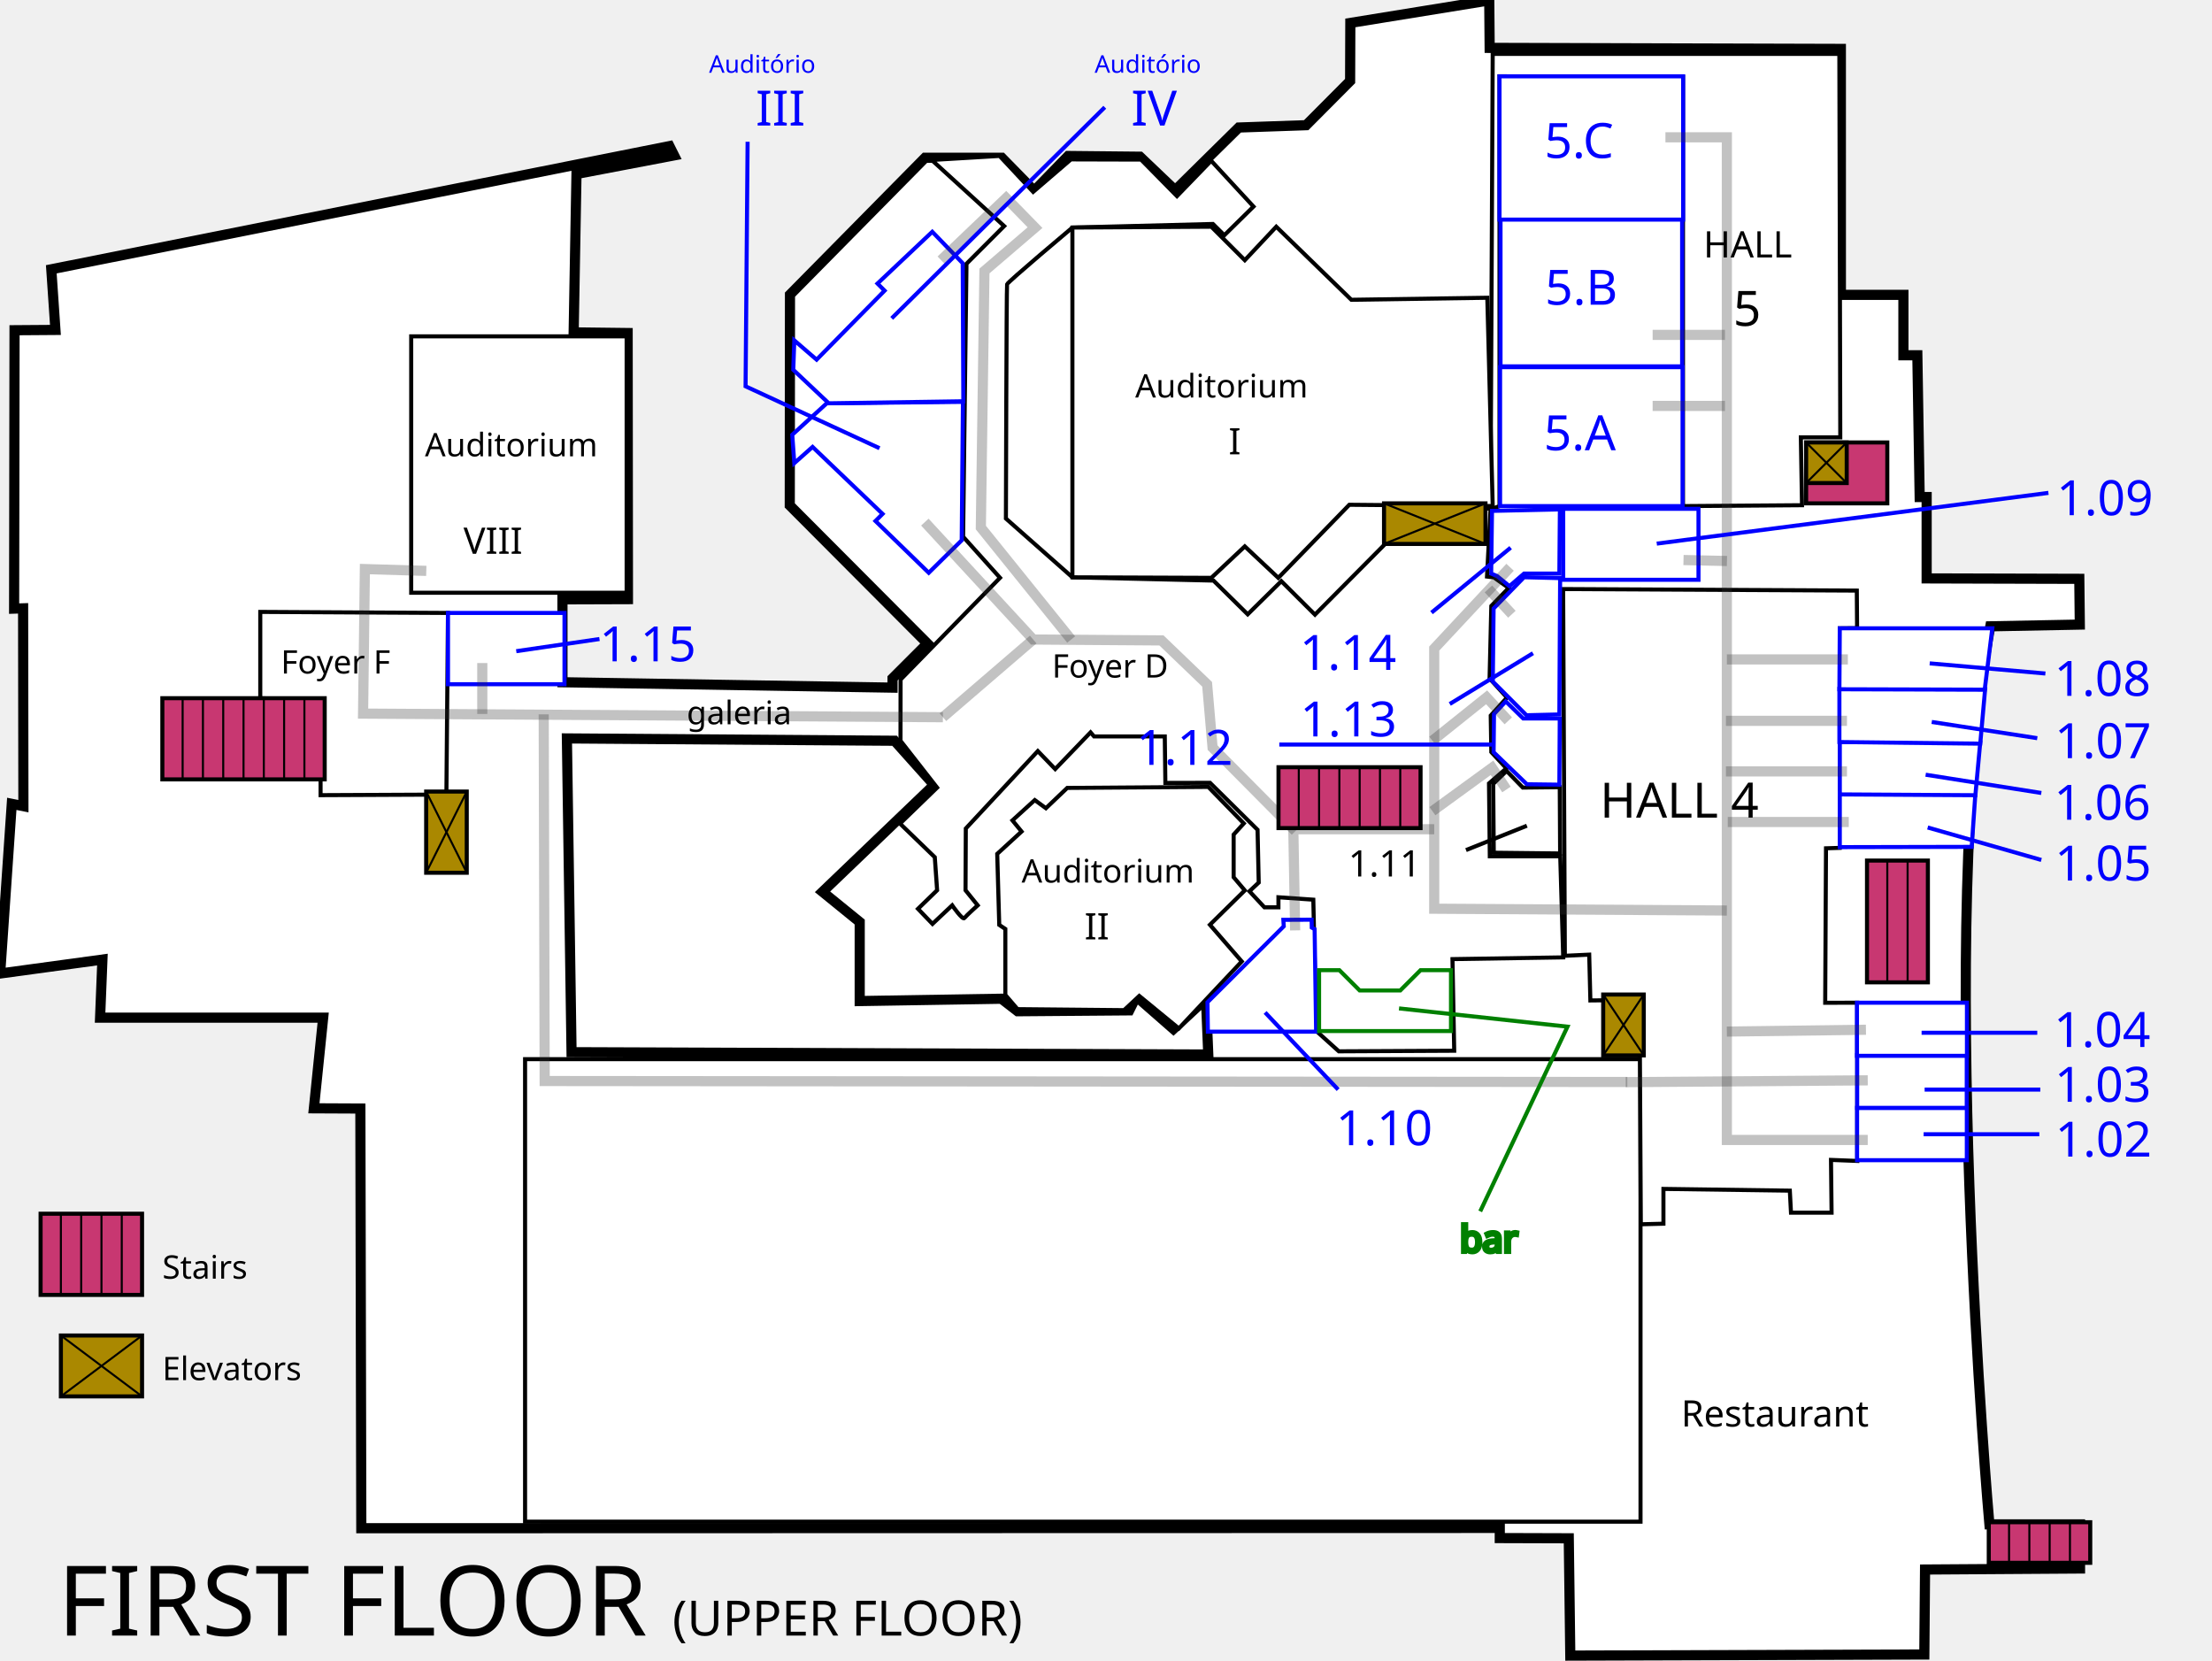
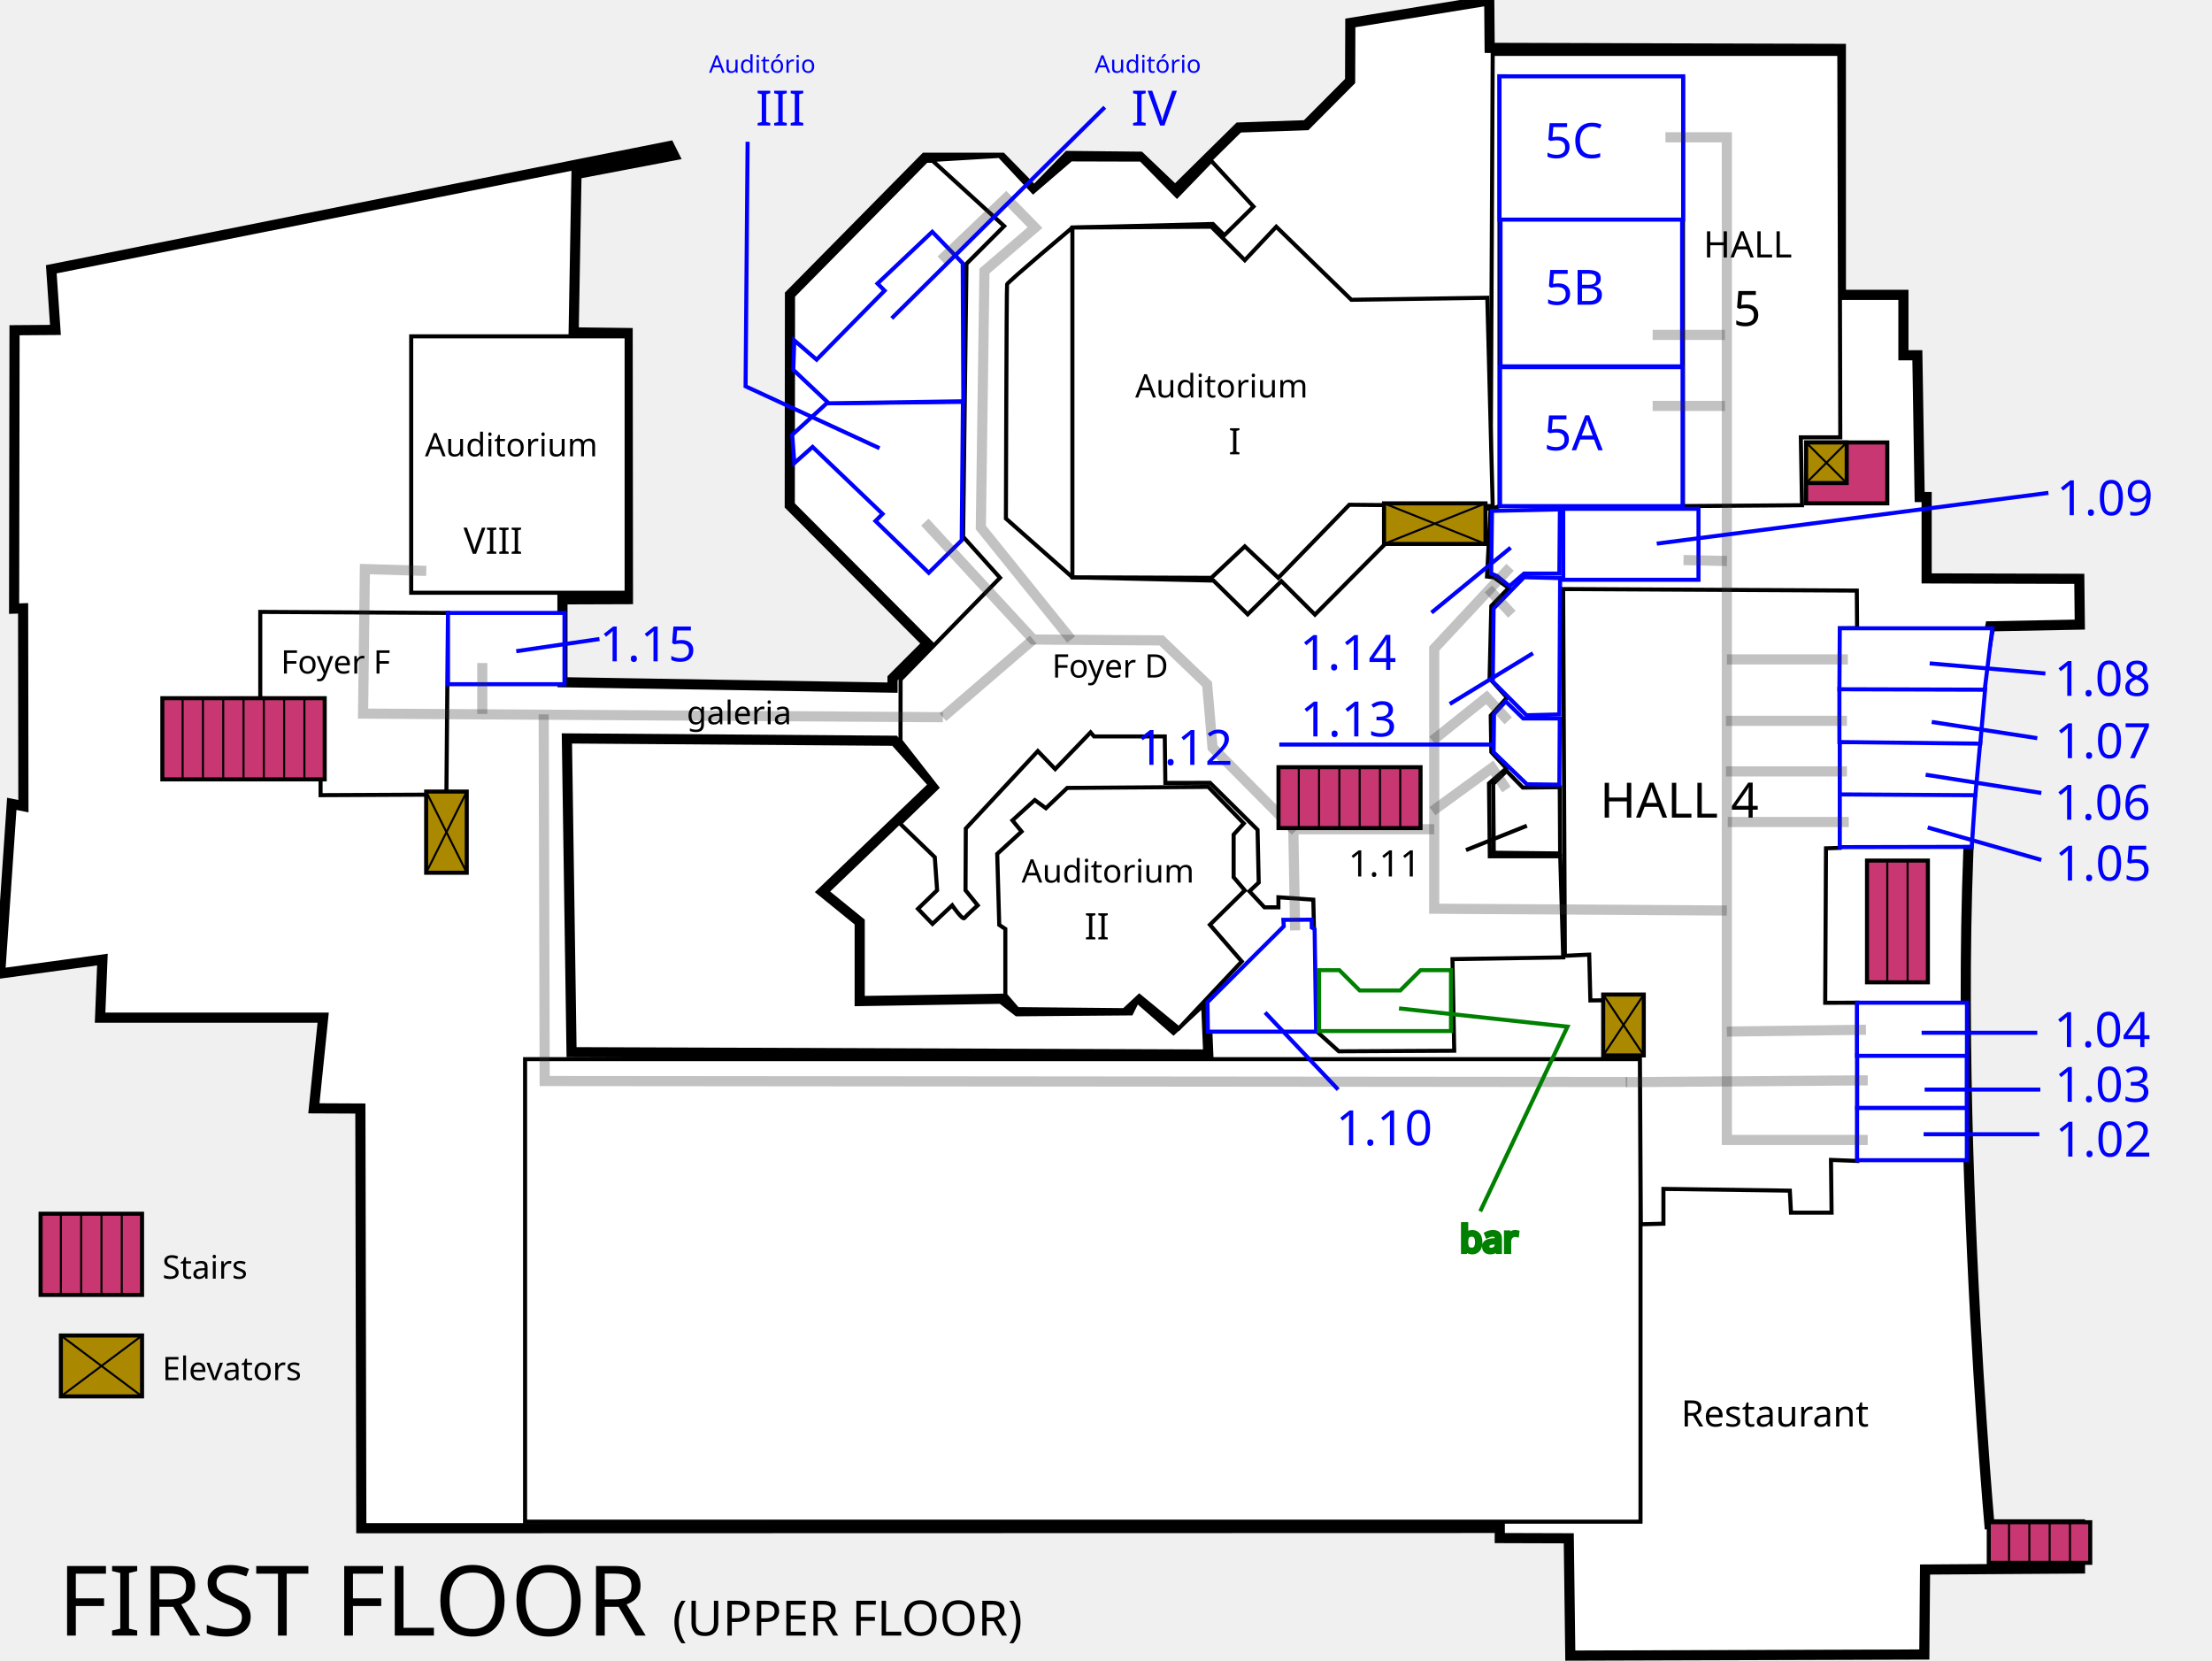
<svg xmlns="http://www.w3.org/2000/svg" viewBox="0 0 1090 818">
  <style>
    rect, path { fill:white; stroke:#000000; stroke-width: 2px;}
    text { font-size: 16px; font-family: sans-serif;}
    text.w3c, text.bigger { font-size: 2em; }
    text.w3c { fill: blue; }
    .bar { stroke:#008000; stroke-width: 2px; fill: none }
    text.bar { fill: #008000; font-size: 1.5em; }
    .w3c-line, rect.w3c, path.w3c { stroke:blue; stroke-width: 2px;}
    .w3c-line { fill: none; }
    #walkpaths path { fill: none; stroke: rgba(50, 50, 50, 0.3); stroke-width: 5px }
    #building path { stroke-width: 5px; }
  </style>
  <g transform="translate(-130.603,-133.16)" id="building">
    <path id="building" d="m 308.641,886.111 561.002,-0.145 0,5 34,0.105 0.75,57.796 174.453,-0.54 0.355,-41.869 76.368,-0.5 0,-21.757 -44.66,0 c 0,0 -26.489,-298.522 0.434,-442.456 l 44.12,-0.85 -0.25,-22.547 -75.223,-0.21 0,-40.079 -3.435,0 -1.145,-69.852 -6.871,0 0,-29.773 -30.813,0 -0.01,-121.184 -173.06,-0.5 -0.201,-23.391 -68.457,11.096 -0.105,28.628 -21.652,21.757 -33.208,1.145 -31.354,30.918 -17.346,-16.532 -35.394,-0.355 -16.717,17.177 -15.991,-16.322 -37.789,0 -66.562,67.457 -0.105,103.851 67.812,68.022 -17.177,17.177 0,4.58 -162.649,-2.66 0,-40.842 32.271,-0.107 -0.145,-131.107 -26.607,-0.318 1.395,-78.037 48.095,-9.161 -2.29,-4.58 -304.601,60.691 2.04,29.878 -20.152,0.145 -0.21,137.164 4.435,-0.145 0.145,97.48 -5.726,-1.145 -5.726,83.594 50.385,-6.871 -1.145,28.628 109.931,0 -4.58,44.66 22.902,0.105 z" />
    <path id="inoutside" d="m 571.413,498.126 -161.461,-1.145 2.29,154.591 313.762,1.145 -1.145,-27.483 -16.032,14.887 -18.322,-16.032 -3.435,6.871 -55.012,0.438 -7.969,-6.164 -69.852,1.145 0,-38.934 -18.322,-14.887 54.966,-52.675 z" />
  </g>
  <g transform="translate(-130.603,-133.16)" id="rooms">
    <rect id="hall2galeria" y="655.007" x="389.34" height="227.878" width="549.656" />
    <path id="hall4" d="m 900.865,423.391 0.849,180.686 12,-0.571 0.571,22.571 24.254,-0.243 0.604,110.529 11.143,-0.286 0,-17.143 62.286,0.857 0.572,10.857 20,0 -0.286,-26 12.951,0.502 0,-77.958 -15.808,0.028 0.393,-76.107 6.797,-0.21 0,-108.182 8.524,-0.072 -0.137,-18.507 z" />
    <path id="hall5" d="m 866.16,159.724 -1.096,224.398 4.449,-1.605 0,-211.757 90.414,0.25 0,211.507 58.645,-0.441 -0.571,-33.429 19.429,0 -0.459,-188.924 z" />
    <path id="foyerd" d="m 623.381,417.838 -49,50.143 -0.048,30.143 18.048,23.095 -18.286,17.714 17.143,16.571 1.143,16.286 -9.429,9.143 7.143,7.429 9.714,-9.143 c 0,0 5.143,7.429 6,6.286 0.857,-1.143 6.571,-6.286 6.571,-6.286 l -6,-7.429 0.143,-30.429 L 642,503.219 650.571,512.077 668,494 l 1.714,2 34.857,0 0.286,22.905 22,-0.048 23.429,23.143 0.571,26 -4.571,4.286 7.381,7.905 6.905,0 0,-4.952 17.19,1.19 1.428,64.665 11.143,10.049 56.857,-0.286 -0.857,-45.143 54.571,-0.857 -1.473,-49.812 -34.702,0 -0.397,-35.903 8.571,-7.429 -7.429,-8 -0.286,-18 8,-8.857 -8.571,-9.429 0.857,-35.714 8.571,-8.857 -7.318,-5.221 -3.376,-0.405 1.757,-33.47 -51.111,-0.475 -0.524,17.571 L 778.571,436 762,419.505 l -16.571,16.333 -16.857,-16.619 -69.523,-1.626 -32.763,-28.945 c 0,0 0.286,-114.286 0.571,-115.429 0.286,-1.143 32.191,-27.942 32.191,-27.942 l 69.237,-1.773 5.619,5.571 14.381,-14.143 -20.857,-22.571 -16.857,17.429 -17.714,-18 -34.524,-0.095 -18.619,16 -16.571,-17.714 -33.429,2 35.714,32.571 -18.571,18.571 -1.667,134.476 z" />
    <path id="foyerf" d="m 351.354,435.157 -92.497,-0.509 0,42.571 25.143,0.571 0.286,39.143 4.286,0 0,8 62,-0.286 z" />
    <path id="auditorium1" d="m 659.048,245.278 0,172.315 68.452,0.269 16.5,-15.5 16.5,15.5 35,-36 70.66,0.628 L 863.5,279.862 l -67,1 -37,-36 -15.5,16.5 -16.5,-16.5 z" />
    <path id="auditorium2" d="m 726,520.862 -69.5,0.5 -10.5,10 -5.5,-4 -11,10 4.5,5.5 -12,11 1,35 3,2 0,32.5 6,7 52.5,0.5 7.5,-7 19.5,16 31,-33 -15.695,-18.071 17.195,-16.929 -5.5,-6.5 0,-21 5,-5.5 z" />
    <path class="w3c" id="auditorio3" d="m 605.103,331.161 -0.6,68.2 -16.25,16 -26.25,-25.5 3.5,-3.5 -34.5,-33 -9,8 -1,-14 17,-15.5 z" />
    <path class="w3c" id="auditorio4" d="m 522,300.862 11,9.5 33.5,-34 -3.5,-3.5 27,-25.5 15,15.5 0.3,68 -66.3,1 -17.5,-16.5 z" />
    <rect id="auditorium8" y="298.875" x="333.229" height="126.329" width="106.161" />
    <rect class="w3c" id="room5a" y="314.062" x="869.793" height="68.456" width="89.92" />
    <rect class="w3c" id="room5b" y="240.062" x="870.009" height="73.601" width="89.488" />
    <rect class="w3c" id="room5c" y="170.761" x="869.509" height="70.601" width="90.488" />
    <rect class="w3c" id="room102" y="679" x="1045.713" height="25.787" width="54.074" />
    <rect class="w3c" id="room103" y="653" x="1045.75" height="26" width="54" />
    <rect class="w3c" id="room104" y="627.192" x="1045.654" height="26.171" width="54.192" />
    <path class="w3c" id="room105" d="m 1037.2,524 -0.01,26.54 65,-0.14 1.8,-26 z" />
    <path class="w3c" id="room106" d="m 1037.2,498.762 0,25.8 66.8,0.4 2.4,-26 z" />
    <path class="w3c" id="room107" d="m 1037,472.562 0,26.2 69.4,0.8 2.4,-26.8 z" />
    <path class="w3c" id="room108" d="m 1037.19,442.72 -0.19,30.043 71.6,0.2 3.743,-30.243 z" />
    <rect class="w3c" id="room109" y="383.849" x="900.905" height="34.969" width="66.658" />
    <path class="w3c" id="room110" d="m 725.6,626.962 37.6,-37.4 -0.2,-3.2 13.943,-0.071 0.057,3.871 1.4,0.8 0.743,50.494 -53.338,0 z" />
    <path id="room111" d="M 899.384,553.658 899.2,521 l -18.2,0.2 -8,-8.2 -6.6,6.4 0.282,33.895 z" />
    <path class="w3c" id="room112" d="m 899,519.762 0.2,-32.6 -18,0 -8.6,-8.4 -5.8,6.2 -0.2,18.8 16.4,15.8 z" />
    <path class="w3c" id="room113" d="M 899.384,417.998 881.6,417.562 l -15,15.4 -0.4,36 16.6,16.6 16.2,-0.4 z" />
    <path class="w3c" id="room114" d="m 899.266,384.123 -33.452,0.75 -0.414,30.89 2.95,1.25 6.05,4.95 7.2,-6.2 17.4,0 z" />
    <rect class="w3c" id="room115" y="435.157" x="351.354" height="35.116" width="57.41" />
  </g>
  <path d="m 650,478 10,0 10,10 20,0 10,-10 15,0 0,30 -65,0 z" id="bar" class="bar" />
  <g id="walkpaths">
    <path d="m 801.088,533.169 119.273,-0.89" />
    <path d="m 820.67,67.647 30.263,0 0,464.631" />
    <path d="m 910.57,324.886 -59.637,0" />
    <path d="m 910.125,355.149 -59.637,0" />
    <path d="m 910.125,380.072 -59.637,0" />
    <path d="m 911.015,404.995 -59.637,0" />
    <path d="m 850,200 -35.637,0" />
    <path d="m 850,165 -35.637,0" />
    <path d="m 919.471,507.356 -68.538,0.89" />
    <path d="m 850.934,532.279 0,29.373 69.428,0" />
    <path d="m 829.571,275.93 21.416,0.472" />
    <path d="m 850.934,448.609 -144.196,-0.89 0,-128.174 37.384,-40.054" />
    <path d="m 733.441,290.172 11.571,12.461" />
    <path d="M 743.232,355.149 732.551,343.578 705.848,364.94" />
    <path d="m 742.342,388.973 -7.121,-10.681 -29.373,21.362" />
    <path d="m 638.2,458.4 -0.89,-49.845 69.428,0" />
    <path d="m 638.307,409.498 -40.793,-41.139 -2.689,-31.221 -22.492,-21.599 -63.197,-0.445 -53.406,-57.856" />
    <path d="M 527.828,315.095 483.323,259.909 485.103,133.515 510.026,112.152 495.785,97.57 463.741,128.174" />
    <path d="m 509.136,315.095 -44.505,38.274 m -226.975,-1.603 0,-25.1" />
    <path d="m 210.063,281.271 -30.263,-0.89 -0.89,71.208 285.721,1.78" />
    <path d="m 267.925,351.962 0.472,180.66 533.491,0.472" />
  </g>
  <g transform="translate(-130.603,-133.16)" id="labels">
    <text y="939" x="159" style="font-size:4em;">FIRST FLOOR <tspan style="font-size:50%;">(UPPER FLOOR)</tspan>
    </text>
    <text y="467" x="649">Foyer D</text>
    <text y="465" x="269">Foyer F</text>
    <text y="490" x="469">galeria</text>
    <text style="display: none" y="779.866" x="540.645" class="bigger">HALL 2 GALERIA</text>
    <text y="536" x="919" class="bigger">HALL 4</text>
    <text y="836" x="959" style="font-size: 1.5em;">Restaurant</text>
    <text y="260" x="970" class="bigger" style="font-size: 1.5em;">HALL</text>
    <text y="293.696" x="984.667" class="bigger">5</text>
    <text y="329" x="690">Auditorium</text>
    <text y="357" x="736" style="font-size:1.5em">I</text>
    <text y="568" x="634">Auditorium</text>
    <text y="596" x="665" style="font-size:1.5em">II</text>
    <text class="w3c" y="169" x="480" style="font-size: 1em">Auditório</text>
    <text class="w3c" y="195" x="503">III</text>
    <text class="w3c" y="169" x="670" style="font-size: 1em">Auditório</text>
    <text class="w3c" y="195" x="688">IV</text>
    <text y="358" x="340">Auditorium</text>
    <text y="406" x="359" style="font-size:1.5em">VIII</text>
-     <text class="w3c" y="211" x="891.659">5.C</text>
-     <text class="w3c" y="283.296" x="891.947">5.B</text>
-     <text class="w3c" y="355" x="891.341">5.A</text>
+     <text class="w3c" y="211" x="891.659">5C</text>
+     <text class="w3c" y="283.296" x="891.947">5B</text>
+     <text class="w3c" y="355" x="891.341">5A</text>
    <text class="w3c" y="459" x="426">1.15</text>
    <text class="w3c" y="476" x="1142.834">1.08</text>
    <text class="w3c" y="506.696" x="1143.091">1.07</text>
    <text class="w3c" y="537.029" x="1142.754">1.06</text>
    <text class="w3c" y="567" x="1143.12">1.05</text>
    <text class="w3c" y="649" x="1142.651">1.04</text>
    <text class="w3c" y="676" x="1143.01">1.03</text>
    <text class="w3c" y="703" x="1143.31">1.02</text>
    <text class="w3c" y="697.414" x="788.895">1.10</text>
    <text class="w3c" y="387" x="1144">1.09</text>
    <text class="w3c" y="463.204" x="771.061">1.14</text>
    <text class="w3c" y="496" x="771.3">1.13</text>
    <text class="w3c" y="510" x="690.5">1.12</text>
    <text y="565" x="795" style="font-size:1.5em;">1.11</text>
    <text class="bar" x="850" y="750">bar</text>
    <path class="w3c-line" d="m 1079,670 57,0" />
    <path class="w3c-line" d="m 1077.5,642 57,0" />
    <path class="w3c-line" d="m 1078.5,692 57,0" />
    <path class="w3c-line" d="m 1081.5,460 57,5" />
    <path class="w3c-line" d="m 1082.5,488.862 52,8" />
    <path class="w3c-line" d="m 1079.5,514.862 57,9" />
    <path class="w3c-line" d="m 1080.5,540.862 56,16" />
    <path class="w3c-line" d="m 754,632 36,38" />
    <path class="w3c-line" d="m 1140,376 -193,25" />
    <path class="w3c-line" d="m 836,435 39,-32" />
    <path class="w3c-line" d="m 845,480 41,-25" />
    <path class="w3c-line" d="m 761,500 105,0" />
    <path d="m 853,552 30,-12" />
    <path class="w3c-line" d="m 426,448 -41,6" />
    <path class="w3c-line" d="m 499,203 -1,120.5 66,30.5" />
    <path class="w3c-line" d="m 675,186 -105,104" />
    <path class="bar" d="m 820,630 83,9 L 860,730" />
  </g>
  <g id="extras">
    <path d="m 210,390 20,0 l 0,40 l -20,0 l 0,-40 z" style="fill:#aa8800;" />
    <path d="m 210,390 20,40" style="fill:none;stroke-width:1px;" />
    <path d="m 230,390 -20,40" style="fill:none;stroke-width:1px;" />
    <path d="m 80,344 80,0 l 0,40 l -80,0 l 0,-40 z" style="fill:#c83771;" />
    <path d="m 110,344 0,40" style="fill:none;stroke-width:1px;" />
    <path d="m 120,344 0,40" style="fill:none;stroke-width:1px;" />
    <path d="m 130,344 0,40" style="fill:none;stroke-width:1px;" />
    <path d="m 140,344 0,40" style="fill:none;stroke-width:1px;" />
    <path d="m 150,344 0,40" style="fill:none;stroke-width:1px;" />
    <path d="m 100,344 0,40" style="fill:none;stroke-width:1px;" />
    <path d="m 90,344 0,40" style="fill:none;stroke-width:1px;" />
    <path d="m 920,424 30,0 l 0,60 l -30,0 l 0,-60 z" style="fill:#c83771;" />
    <path d="m 930,424 0,60" style="fill:none;stroke-width:1px;" />
    <path d="m 940,424 0,60" style="fill:none;stroke-width:1px;" />
    <path d="m 630,378 70,0 l 0,30 l -70,0 l 0,-30 z" style="fill:#c83771;" />
    <path d="m 640,378 0,30" style="fill:none;stroke-width:1px;" />
    <path d="m 650,378 0,30" style="fill:none;stroke-width:1px;" />
    <path d="m 660,378 0,30" style="fill:none;stroke-width:1px;" />
    <path d="m 670,378 0,30" style="fill:none;stroke-width:1px;" />
    <path d="m 680,378 0,30" style="fill:none;stroke-width:1px;" />
    <path d="m 690,378 0,30" style="fill:none;stroke-width:1px;" />
    <path d="M 980,750 1030,750 l 0,20 l -50,0 l 0,-20 z" style="fill:#c83771;" />
    <path d="m 990,750 0,20" style="fill:none;stroke-width:1px;" />
    <path d="m 1000,750 0,20" style="fill:none;stroke-width:1px;" />
    <path d="m 1010,750 0,20" style="fill:none;stroke-width:1px;" />
    <path d="m 1020,750 0,20" style="fill:none;stroke-width:1px;" />
    <rect y="218" x="890" height="30" width="40" style="fill:#c83771;" />
    <path d="m 682,248 50,0 l 0,20 l -50,0 l 0,-20 z" style="fill:#aa8800;" />
    <path d="M 732,268 682,248" style="fill:none;stroke-width:1px;" />
    <path d="m 732,248 -50,20" style="fill:none;stroke-width:1px;" />
    <path d="m 890,218 20,0 l 0,20 l -20,0 l 0,-20 z" style="fill:#aa8800;" />
    <path d="m 890,218 c 20,20 20,20 20,20" style="fill:none;stroke-width:1px;" />
    <path d="m 910,218 -20,20" style="fill:none;stroke-width:1px;" />
    <path d="m 790,490 20,0 l 0,30 l -20,0 l 0,-30 z" style="fill:#aa8800;" />
    <path d="m 790,490 20,30" style="fill:none;stroke-width:1px;" />
    <path d="m 810,490 -20,30" style="fill:none;stroke-width:1px;" />
    <path d="m 20,598 50,0 l 0,40 l -50,0 l 0,-40 z" style="fill:#c83771;" />
    <path d="m 30,598 0,40" style="fill:none;stroke-width:1px;" />
    <path d="m 40,598 0,40" style="fill:none;stroke-width:1px;" />
    <path d="m 50,598 0,40" style="fill:none;stroke-width:1px;" />
    <path d="m 60,598 0,40" style="fill:none;stroke-width:1px;" />
    <text y="630" x="80">Stairs</text>
    <path d="m 30,658 40,0 l 0,30 l -40,0 l 0,-30 z" style="fill:#aa8800;" />
    <path d="m 30,658 40,30" style="fill:none;stroke-width:1px;" />
    <path d="M 70,658 30,688" style="fill:none;stroke-width:1px;" />
    <text y="680" x="80">Elevators</text>
  </g>
</svg>
